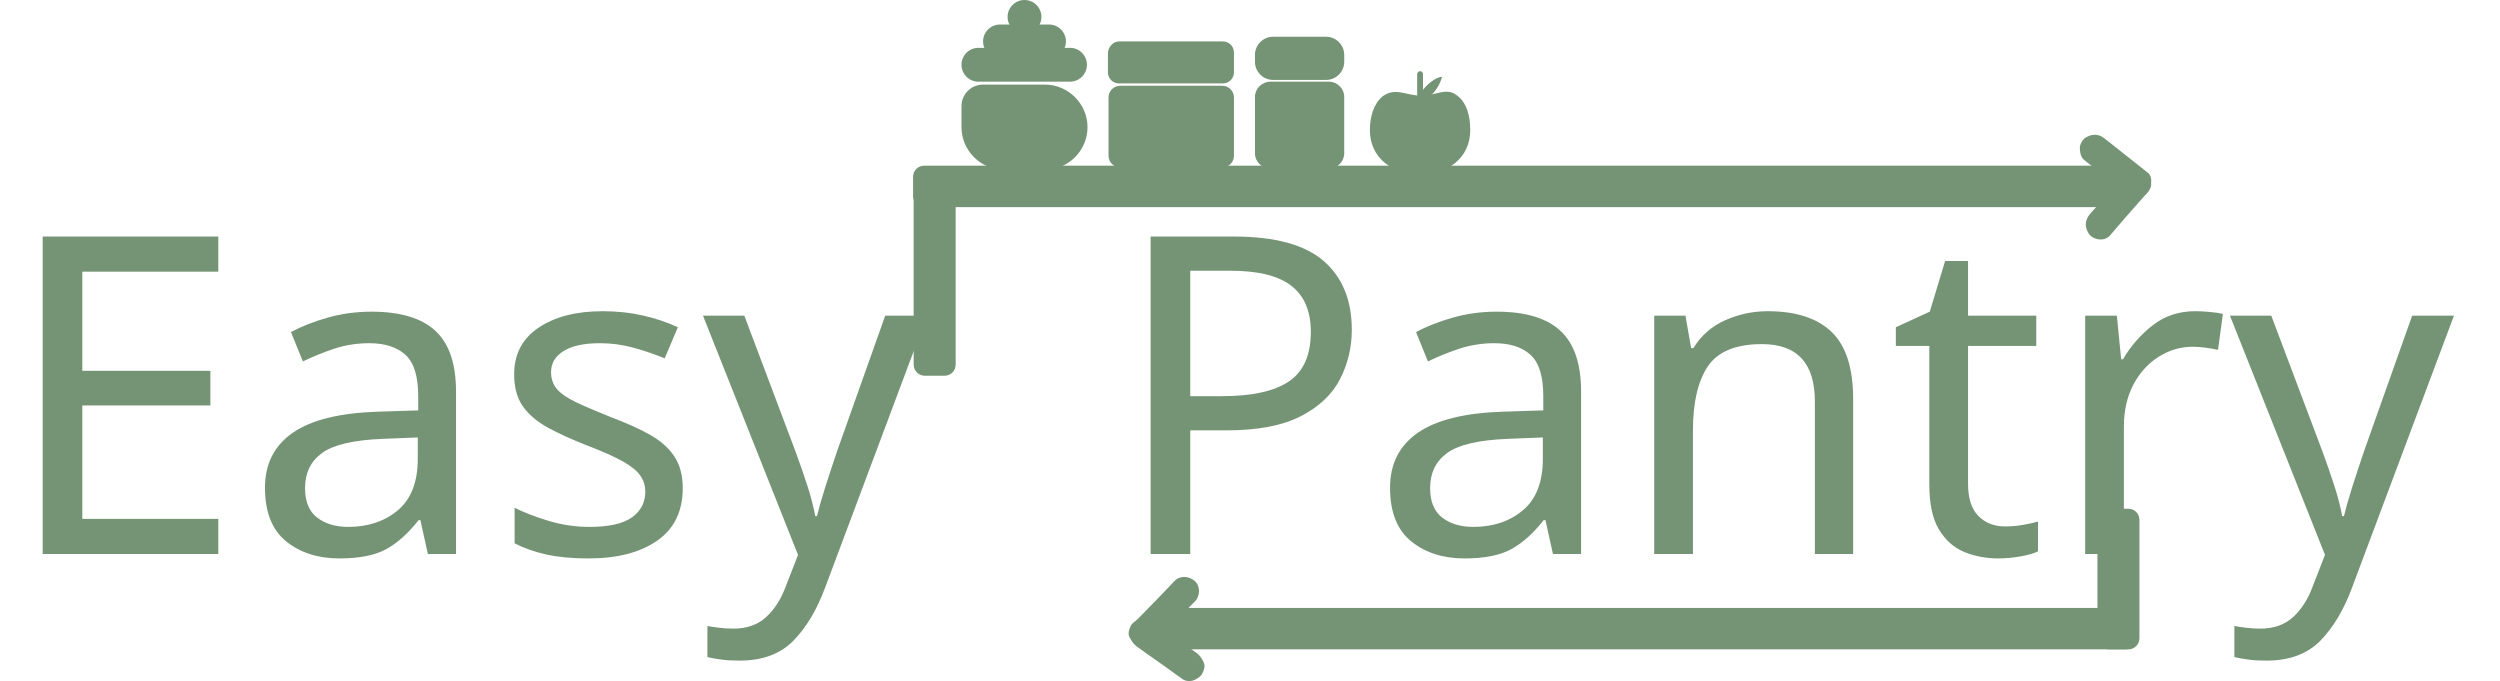
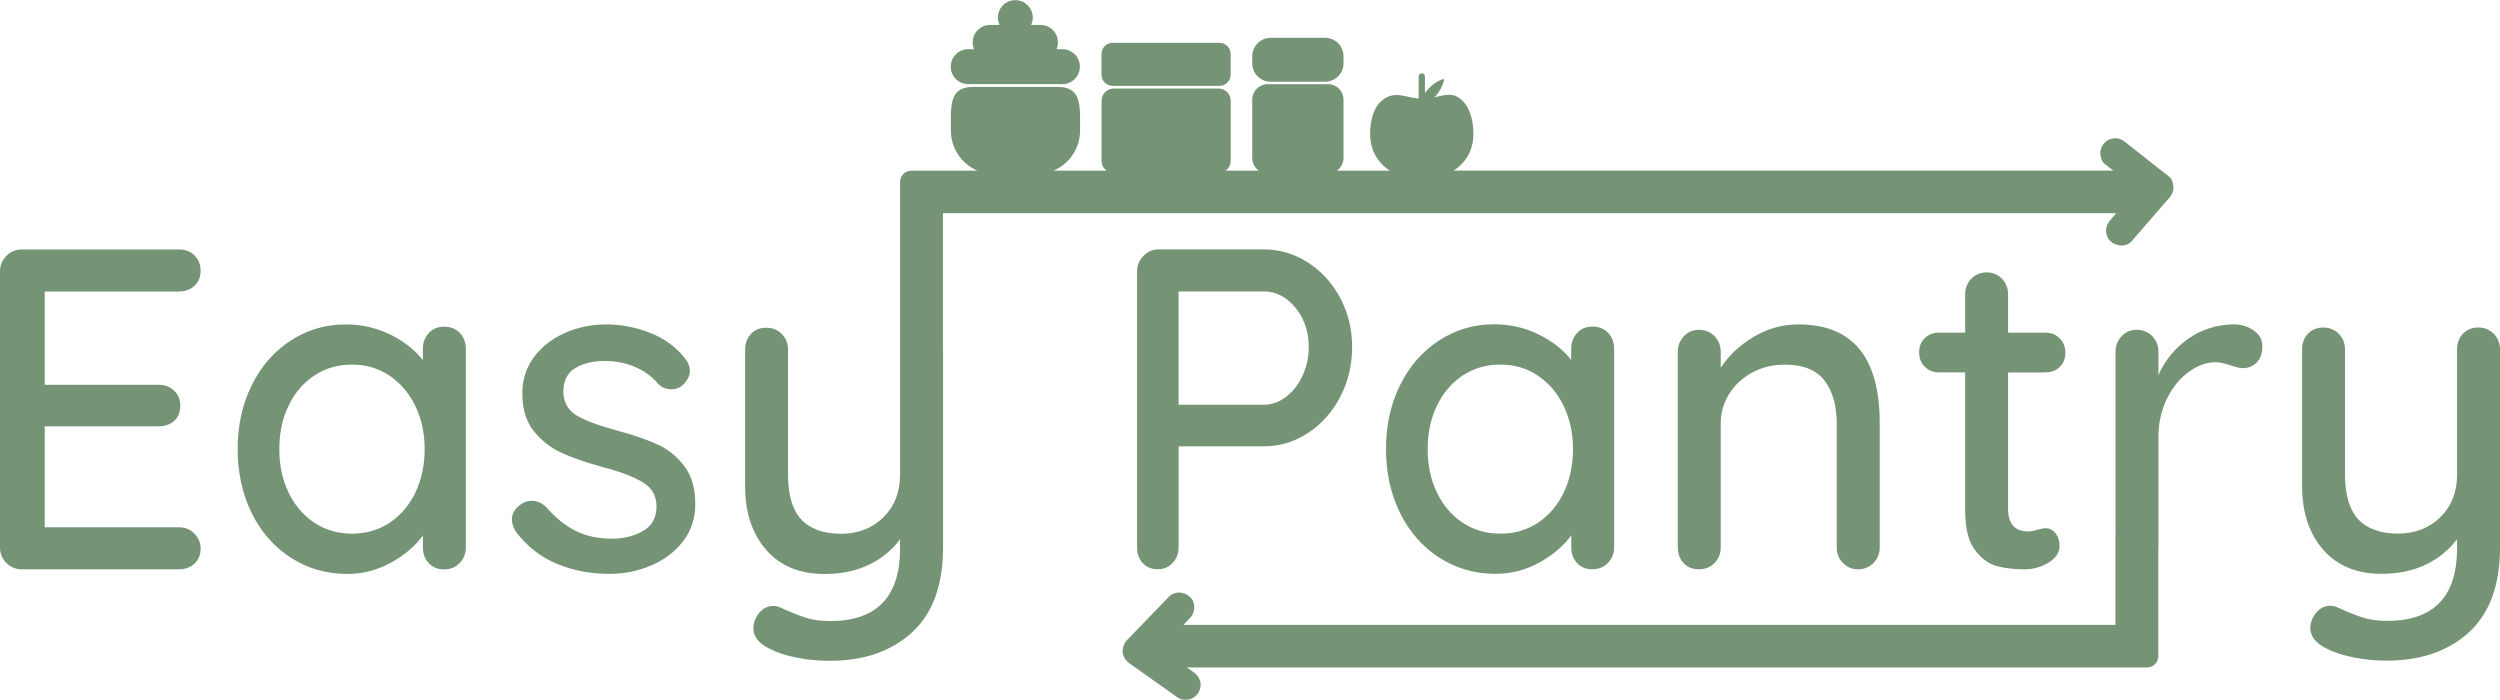
- <svg xmlns="http://www.w3.org/2000/svg" version="1.1" id="Layer_1" x="0px" y="0px" viewBox="0 0 428.5 116.7" style="enable-background:new 0 0 428.5 116.7;" xml:space="preserve">
-   <style type="text/css">
- 	.st0{fill:#749475;}
- 	.st1{font-family:'Quicksand-Medium';}
- 	.st2{font-size:76.21px;}
- </style>
-   <text transform="matrix(0.99 0 0 1 0 94.9502)" class="st0 st1 st2">Easy </text>
-   <text transform="matrix(0.99 0 0 1 189.9019 94.9502)" class="st0 st1 st2">P</text>
-   <text transform="matrix(0.99 0 0 1 234.7886 94.9502)" class="st0 st1 st2">antry</text>
-   <path class="st0" d="M364.9,30.3v3.3c0,1-0.8,1.9-1.9,1.9H158.4c-1,0-1.9-0.8-1.9-1.9v-3.3c0-1,0.8-1.9,1.9-1.9H363  C364.1,28.5,364.9,29.3,364.9,30.3z" />
-   <path class="st0" d="M192,14.7h17.5c1.1,0,2,0.9,2,2v10c0,1.1-0.9,2-2,2H192c-1.1,0-2-0.9-2-2v-10C190,15.6,190.9,14.7,192,14.7z" />
-   <path class="st0" d="M191.8,7.1h17.8c1,0,1.9,0.8,1.9,1.9v3.4c0,1-0.8,1.9-1.9,1.9h-17.8c-1,0-1.9-0.8-1.9-1.9V9  C190,8,190.8,7.1,191.8,7.1z" />
-   <path class="st0" d="M217.7,14h10.1c1.4,0,2.6,1.2,2.6,2.6v9.7c0,1.4-1.2,2.6-2.6,2.6h-10.1c-1.4,0-2.6-1.2-2.6-2.6v-9.7  C215.1,15.2,216.3,14,217.7,14z" />
-   <path class="st0" d="M218.2,6.3h9.1c1.7,0,3.1,1.4,3.1,3.1v1.2c0,1.7-1.4,3.1-3.1,3.1h-9.1c-1.7,0-3.1-1.4-3.1-3.1V9.4  C215.1,7.7,216.5,6.3,218.2,6.3z" />
-   <path class="st0" d="M252,22.3c0,4.8-3.9,7.6-8.6,7.6s-8.6-2.8-8.6-7.6c0-2.2,0.6-4.5,2.2-5.8c2.2-1.6,4-0.1,6.6-0.1  c2.4,0,4.2-1.4,5.9-0.2C251.4,17.4,252,19.9,252,22.3L252,22.3z" />
-   <path class="st0" d="M243.4,12.2L243.4,12.2c0.3,0,0.5,0.2,0.5,0.5v6.9c0,0.3-0.2,0.5-0.5,0.5l0,0c-0.3,0-0.5-0.2-0.5-0.5v-6.9  C242.9,12.5,243.1,12.2,243.4,12.2z" />
-   <path class="st0" d="M247.1,13.2c-0.1-0.1-0.5,0.1-0.8,0.2c-0.6,0.3-1.2,0.7-1.9,1.4c-1,1.1-1.6,2.3-1.2,2.6s1.4-0.3,2.5-1.5  c0.7-0.8,1.1-1.6,1.3-2.2C247,13.6,247.2,13.3,247.1,13.2L247.1,13.2z" />
-   <path class="st0" d="M194.7,110.7c2.3,1.7,4.7,3.3,7,5c0.3,0.2,0.7,0.5,1,0.7c0.5,0.4,1.4,0.4,1.9,0.2s1.2-0.6,1.5-1.2  c0.3-0.6,0.5-1.3,0.2-1.9s-0.6-1.1-1.1-1.5c-2.3-1.7-4.7-3.3-7-5c-0.3-0.2-0.7-0.5-1-0.7c-0.5-0.4-1.4-0.4-1.9-0.2s-1.2,0.6-1.5,1.2  c-0.3,0.6-0.5,1.3-0.2,1.9S194.2,110.3,194.7,110.7L194.7,110.7z" />
-   <path class="st0" d="M197.9,110.2c2-2.1,4-4.2,6-6.2l0.9-0.9c0.9-0.9,1-2.6,0-3.5s-2.6-1-3.5,0c-2,2.1-4,4.2-6,6.2l-0.9,0.9  c-0.9,0.9-1,2.6,0,3.5S196.9,111.2,197.9,110.2L197.9,110.2z" />
-   <path class="st0" d="M368,29.5c-2.1-1.7-4.2-3.3-6.3-5l-0.9-0.7c-0.5-0.4-1-0.7-1.8-0.7c-0.6,0-1.4,0.3-1.8,0.7s-0.8,1.1-0.7,1.8  c0,0.6,0.2,1.4,0.7,1.8c2.1,1.7,4.2,3.3,6.3,5l0.9,0.7c0.5,0.4,1,0.7,1.8,0.7c0.6,0,1.4-0.3,1.8-0.7s0.8-1.1,0.7-1.8  C368.8,30.6,368.6,29.9,368,29.5L368,29.5z" />
-   <path class="st0" d="M364.4,29.6c-1.8,2.1-3.6,4.1-5.4,6.2l-0.8,0.9c-0.4,0.5-0.7,1.1-0.7,1.8c0,0.6,0.3,1.3,0.7,1.8  c0.9,0.9,2.6,1.1,3.5,0c1.8-2.1,3.6-4.2,5.4-6.2l0.8-0.9c0.4-0.5,0.7-1.1,0.7-1.8c0-0.6-0.3-1.4-0.7-1.8  C367,28.7,365.3,28.5,364.4,29.6C364.4,29.6,364.4,29.6,364.4,29.6z" />
-   <path class="st0" d="M366.2,106.1v3.3c0,1-0.9,1.9-1.9,1.9H197.9c-1,0-1.9-0.9-1.9-1.9v-3.3c0-1,0.9-1.9,1.9-1.9h166.5  C365.4,104.2,366.2,105.1,366.2,106.1z" />
-   <path class="st0" d="M361.4,87.2h3.4c1,0,1.9,0.8,1.9,1.9v20.3c0,1-0.8,1.9-1.9,1.9h-3.4c-1,0-1.9-0.8-1.9-1.9V89.1  C359.5,88.1,360.4,87.2,361.4,87.2z" />
-   <path class="st0" d="M158.5,32h3.4c1,0,1.9,0.8,1.9,1.9v28.6c0,1-0.8,1.9-1.9,1.9h-3.4c-1,0-1.9-0.8-1.9-1.9V33.9  C156.6,32.8,157.4,32,158.5,32z" />
-   <path class="st0" d="M168.5,14.5h10.6c4,0,7.3,3.3,7.3,7.3l0,0c0,4-3.3,7.3-7.3,7.3h-7c-4,0-7.3-3.3-7.3-7.3v-3.6  C164.8,16.1,166.5,14.5,168.5,14.5L168.5,14.5z" />
-   <path class="st0" d="M167.7,8.2h15.7c1.6,0,2.9,1.3,2.9,2.9v0c0,1.6-1.3,2.9-2.9,2.9h-15.7c-1.6,0-2.9-1.3-2.9-2.9v0  C164.8,9.5,166.1,8.2,167.7,8.2z" />
-   <path class="st0" d="M171.4,4.2h8.4c1.6,0,2.9,1.3,2.9,2.9v0c0,1.6-1.3,2.9-2.9,2.9h-8.4c-1.6,0-2.9-1.3-2.9-2.9v0  C168.5,5.5,169.8,4.2,171.4,4.2z" />
-   <path class="st0" d="M175.6,0L175.6,0c1.6,0,2.9,1.3,2.9,2.9v0c0,1.6-1.3,2.9-2.9,2.9h0c-1.6,0-2.9-1.3-2.9-2.9v0  C172.7,1.3,174,0,175.6,0z" />
+ <svg xmlns="http://www.w3.org/2000/svg" id="Layer_1" viewBox="0 0 416.99 116.72">
+   <defs>
+     <style>.cls-1{fill:#749475;stroke-width:0px;}</style>
+   </defs>
+   <line class="cls-1" x1="189.75" y1="108.56" x2="197.76" y2="114.23" />
+   <path class="cls-1" d="m188.49,110.72c2.34,1.66,4.68,3.31,7.02,4.97.33.23.66.47.99.7.5.36,1.35.41,1.93.25s1.21-.61,1.49-1.15c.31-.58.46-1.28.25-1.93s-.59-1.1-1.15-1.49c-2.34-1.66-4.68-3.31-7.02-4.97-.33-.23-.66-.47-.99-.7-.5-.36-1.35-.41-1.93-.25s-1.21.61-1.49,1.15c-.31.58-.46,1.28-.25,1.93s.59,1.1,1.15,1.49h0Z" />
+   <line class="cls-1" x1="189.85" y1="108.44" x2="196.71" y2="101.33" />
+   <path class="cls-1" d="m191.62,110.21c2-2.08,4.01-4.15,6.01-6.23l.85-.88c.91-.94,1.01-2.61,0-3.54s-2.57-1.01-3.54,0c-2,2.08-4.01,4.15-6.01,6.23l-.85.88c-.91.94-1.01,2.61,0,3.54s2.57,1.01,3.54,0h0Z" />
+   <line class="cls-1" x1="360.02" y1="31.23" x2="352.83" y2="25.56" />
+   <path class="cls-1" d="m361.79,29.46c-2.1-1.66-4.2-3.31-6.31-4.97l-.89-.7c-.54-.43-1.05-.73-1.77-.73-.61,0-1.35.27-1.77.73s-.76,1.1-.73,1.77c.03.62.22,1.37.73,1.77,2.1,1.66,4.2,3.31,6.31,4.97l.89.7c.54.43,1.05.73,1.77.73.61,0,1.35-.27,1.77-.73s.76-1.1.73-1.77c-.03-.62-.22-1.37-.73-1.77h0Z" />
+   <line class="cls-1" x1="359.93" y1="31.34" x2="353.77" y2="38.45" />
+   <path class="cls-1" d="m358.17,29.58c-1.8,2.07-3.59,4.15-5.39,6.22l-.77.89c-.44.51-.73,1.08-.73,1.77,0,.61.27,1.35.73,1.77.94.86,2.62,1.06,3.54,0,1.8-2.07,3.59-4.15,5.39-6.22l.77-.89c.44-.51.73-1.08.73-1.77,0-.61-.27-1.35-.73-1.77-.94-.86-2.62-1.06-3.54,0h0Z" />
+   <rect class="cls-1" x="183.72" y="7.14" width="21.55" height="7.18" rx="1.87" ry="1.87" />
+   <rect class="cls-1" x="208.87" y="6.31" width="15.22" height="7.32" rx="3.06" ry="3.06" />
+   <path class="cls-1" d="m29.84,48.62c1.05,0,1.92-.32,2.6-.95.68-.63,1.02-1.46,1.02-2.48,0-1.07-.34-1.93-1.02-2.59-.68-.66-1.54-.99-2.6-.99H3.62c-1.01,0-1.86.36-2.56,1.07-.7.71-1.06,1.58-1.06,2.59v46.03c0,1.02.35,1.88,1.06,2.59.7.71,1.56,1.07,2.56,1.07h26.22c1.05,0,1.92-.32,2.6-.95.68-.63,1.02-1.46,1.02-2.48s-.34-1.8-1.02-2.51c-.68-.71-1.54-1.07-2.6-1.07H7.46v-16.84h18.99c1.06,0,1.92-.3,2.6-.91.68-.61,1.02-1.45,1.02-2.51s-.34-1.85-1.02-2.52c-.68-.66-1.54-.99-2.6-.99H7.46v-15.55h22.38Z" />
+   <path class="cls-1" d="m74.07,54.49c-1.05,0-1.91.36-2.56,1.07-.65.71-.98,1.6-.98,2.67v1.83c-1.36-1.73-3.18-3.15-5.46-4.27-2.29-1.12-4.76-1.68-7.42-1.68-3.32,0-6.36.89-9.12,2.67-2.76,1.78-4.94,4.26-6.52,7.43-1.58,3.18-2.37,6.74-2.37,10.71s.79,7.53,2.37,10.71c1.58,3.18,3.77,5.65,6.56,7.43s5.89,2.67,9.31,2.67c2.61,0,5.05-.62,7.31-1.87,2.26-1.24,4.04-2.75,5.35-4.53v1.98c0,1.07.33,1.94.98,2.63.65.69,1.51,1.03,2.56,1.03s1.92-.36,2.6-1.07c.68-.71,1.02-1.57,1.02-2.59v-33.08c0-1.12-.34-2.02-1.02-2.71-.68-.69-1.54-1.03-2.6-1.03Zm-4.78,27.66c-1.03,2.13-2.46,3.81-4.29,5.03-1.83,1.22-3.93,1.83-6.29,1.83s-4.46-.61-6.29-1.83c-1.83-1.22-3.27-2.9-4.29-5.03-1.03-2.13-1.54-4.55-1.54-7.24s.51-5.11,1.54-7.24c1.03-2.13,2.46-3.81,4.29-5.03,1.83-1.22,3.93-1.83,6.29-1.83s4.46.62,6.29,1.87c1.83,1.25,3.26,2.93,4.29,5.07,1.03,2.13,1.54,4.52,1.54,7.16s-.52,5.11-1.54,7.24Z" />
+   <path class="cls-1" d="m109.71,74.15c-1.76-.81-3.97-1.57-6.63-2.29-3.06-.81-5.34-1.65-6.82-2.51-1.48-.86-2.25-2.18-2.3-3.96,0-1.88.67-3.21,2-4,1.33-.79,2.95-1.18,4.86-1.18s3.55.33,5.09.99c1.53.66,2.83,1.6,3.88,2.82.55.61,1.28.91,2.19.91.75,0,1.38-.23,1.88-.69.8-.76,1.21-1.55,1.21-2.36,0-.76-.3-1.5-.9-2.21-1.51-1.88-3.45-3.28-5.84-4.19-2.39-.91-4.78-1.37-7.2-1.37s-4.84.48-6.97,1.45c-2.14.97-3.84,2.31-5.12,4.04-1.28,1.73-1.92,3.73-1.92,6.02,0,2.59.64,4.69,1.92,6.29,1.28,1.6,2.85,2.82,4.71,3.66,1.86.84,4.19,1.64,7.01,2.4,2.86.76,5.04,1.6,6.52,2.52,1.48.91,2.22,2.24,2.22,3.96,0,1.88-.73,3.24-2.19,4.08-1.46.84-3.14,1.28-5.05,1.33-2.41,0-4.48-.43-6.22-1.3-1.73-.86-3.35-2.16-4.86-3.89-.75-.76-1.58-1.14-2.49-1.14-.65,0-1.23.18-1.73.53-1.06.71-1.58,1.57-1.58,2.59,0,.66.23,1.35.68,2.06,1.86,2.44,4.13,4.22,6.82,5.33,2.69,1.12,5.61,1.68,8.78,1.68,2.46,0,4.78-.47,6.97-1.41,2.19-.94,3.96-2.29,5.31-4.04s2.03-3.82,2.03-6.21c0-2.59-.6-4.69-1.81-6.29-1.21-1.6-2.69-2.81-4.45-3.62Z" />
+   <path class="cls-1" d="m193.12,94.95c1,0,1.83-.36,2.49-1.07.65-.71.98-1.57.98-2.59v-16.84h14.17c2.66,0,5.12-.74,7.38-2.21,2.26-1.47,4.06-3.48,5.39-6.02,1.33-2.54,2-5.31,2-8.31s-.67-5.74-2-8.23c-1.33-2.49-3.13-4.46-5.39-5.91-2.26-1.45-4.72-2.17-7.38-2.17h-17.48c-1.01,0-1.86.36-2.56,1.07-.7.71-1.06,1.58-1.06,2.59v46.03c0,1.07.31,1.94.94,2.63.63.69,1.47,1.03,2.52,1.03Zm3.47-46.34h14.17c2.06,0,3.83.9,5.31,2.71,1.48,1.8,2.22,4,2.22,6.59,0,1.68-.34,3.25-1.02,4.73-.68,1.47-1.59,2.66-2.75,3.54-1.16.89-2.41,1.33-3.77,1.33h-14.17v-18.9Z" />
+   <path class="cls-1" d="m263.05,93.92c.65.69,1.51,1.03,2.56,1.03s1.92-.36,2.6-1.07c.68-.71,1.02-1.57,1.02-2.59v-33.08c0-1.12-.34-2.02-1.02-2.71-.68-.69-1.54-1.03-2.6-1.03s-1.91.36-2.56,1.07c-.65.71-.98,1.6-.98,2.67v1.83c-1.36-1.73-3.18-3.15-5.46-4.27-2.29-1.12-4.76-1.68-7.42-1.68-3.32,0-6.36.89-9.12,2.67-2.76,1.78-4.94,4.26-6.52,7.43-1.58,3.18-2.37,6.74-2.37,10.71s.79,7.53,2.37,10.71c1.58,3.18,3.77,5.65,6.56,7.43,2.79,1.78,5.89,2.67,9.31,2.67,2.61,0,5.05-.62,7.31-1.87s4.04-2.75,5.35-4.53v1.98c0,1.07.33,1.94.98,2.63Zm-2.22-11.77c-1.03,2.13-2.46,3.81-4.29,5.03-1.83,1.22-3.93,1.83-6.29,1.83s-4.46-.61-6.29-1.83c-1.83-1.22-3.27-2.9-4.29-5.03-1.03-2.13-1.54-4.55-1.54-7.24s.51-5.11,1.54-7.24c1.03-2.13,2.46-3.81,4.29-5.03,1.83-1.22,3.93-1.83,6.29-1.83s4.46.62,6.29,1.87c1.83,1.25,3.27,2.93,4.29,5.07s1.54,4.52,1.54,7.16-.52,5.11-1.54,7.24Z" />
+   <path class="cls-1" d="m307.39,93.89c.68.71,1.52,1.07,2.52,1.07s1.92-.36,2.6-1.07c.68-.71,1.02-1.57,1.02-2.59v-20.73c0-10.97-4.52-16.46-13.56-16.46-2.66,0-5.16.7-7.5,2.1-2.34,1.4-4.16,3.11-5.46,5.14v-2.67c0-1.02-.34-1.88-1.02-2.59-.68-.71-1.54-1.07-2.6-1.07s-1.85.36-2.52,1.07c-.68.71-1.02,1.58-1.02,2.59v32.62c0,1.07.33,1.94.98,2.63.65.69,1.51,1.03,2.56,1.03s1.92-.36,2.6-1.07c.68-.71,1.02-1.57,1.02-2.59v-20.65c0-1.78.46-3.42,1.39-4.92.93-1.5,2.21-2.69,3.84-3.58,1.63-.89,3.45-1.33,5.46-1.33,3.06,0,5.27.89,6.63,2.67,1.36,1.78,2.03,4.17,2.03,7.16v20.65c0,1.02.34,1.88,1.02,2.59Z" />
+   <path class="cls-1" d="m341.19,62.11c.95,0,1.75-.3,2.37-.91.63-.61.94-1.4.94-2.36s-.31-1.76-.94-2.4c-.63-.63-1.42-.95-2.37-.95h-6.25v-6.4c0-1.02-.34-1.88-1.02-2.59-.68-.71-1.52-1.07-2.52-1.07-1.05,0-1.92.36-2.6,1.07-.68.71-1.02,1.58-1.02,2.59v6.4h-4.37c-.96,0-1.75.31-2.37.91-.63.61-.94,1.4-.94,2.36s.31,1.77.94,2.4c.63.64,1.42.95,2.37.95h4.37v23.02c0,2.95.54,5.14,1.62,6.59,1.08,1.45,2.31,2.35,3.69,2.71,1.38.36,2.9.53,4.56.53,1.51,0,2.86-.38,4.07-1.14,1.21-.76,1.81-1.68,1.81-2.74,0-.86-.23-1.57-.68-2.13-.45-.56-1.01-.84-1.66-.84-.35,0-.83.09-1.43.27-.6.18-1.08.27-1.43.27-2.26,0-3.39-1.27-3.39-3.81v-22.71h6.25Z" />
+   <path class="cls-1" d="m375.92,55.13c-.96-.69-2.08-1.03-3.39-1.03-2.81.05-5.33.85-7.54,2.4-2.21,1.55-3.87,3.57-4.97,6.06v-3.89c0-1.02-.34-1.88-1.02-2.59-.68-.71-1.54-1.07-2.6-1.07s-1.85.36-2.52,1.07c-.68.71-1.02,1.58-1.02,2.59v30.3s-.01.08-.01.13v15.13h-161.2c-1.05,0-1.9.85-1.9,1.9v3.3c0,1.05.85,1.9,1.9,1.9h166.46c1.04,0,1.89-.85,1.89-1.89h0v-17.9c0-.08.02-.16.02-.25v-18.37c0-2.34.46-4.46,1.39-6.36.93-1.91,2.13-3.4,3.62-4.5,1.48-1.09,3-1.64,4.56-1.64.6,0,1.43.18,2.49.53.9.3,1.58.46,2.03.46.9,0,1.67-.32,2.3-.95.63-.63.94-1.56.94-2.78,0-1.02-.48-1.87-1.43-2.55Z" />
+   <path class="cls-1" d="m415.97,55.7c-.68-.71-1.54-1.07-2.6-1.07s-1.91.34-2.56,1.03c-.65.69-.98,1.56-.98,2.63v20.88c0,2.9-.93,5.26-2.79,7.09-1.86,1.83-4.22,2.74-7.08,2.74s-5.17-.8-6.63-2.4c-1.46-1.6-2.19-4.08-2.19-7.43v-20.88c0-1.02-.34-1.88-1.02-2.59-.68-.71-1.54-1.07-2.6-1.07s-1.91.34-2.56,1.03c-.65.69-.98,1.56-.98,2.63v22.79c0,4.37,1.17,7.9,3.5,10.59,2.34,2.69,5.59,4.04,9.76,4.04,2.76,0,5.21-.51,7.35-1.52,2.13-1.02,3.88-2.44,5.24-4.27v1.52c0,8.08-3.89,12.12-11.68,12.12-1.61,0-3.01-.2-4.22-.61-1.21-.41-2.59-.96-4.14-1.68-.35-.15-.73-.23-1.13-.23-.7,0-1.33.23-1.88.69s-.98,1.12-1.28,1.98c-.1.4-.15.73-.15.99,0,1.47.93,2.64,2.79,3.51,1.16.61,2.64,1.09,4.45,1.45,1.81.36,3.64.53,5.5.53,5.68,0,10.25-1.57,13.71-4.72s5.2-7.9,5.2-14.25v-32.92c0-1.02-.34-1.88-1.02-2.59Z" />
+   <path class="cls-1" d="m157.24,35.56h199.29c1.04,0,1.88-.84,1.88-1.88v-3.34c0-1.04-.84-1.88-1.88-1.88h-114.08c2.01-1.28,3.31-3.38,3.31-6.13,0-2.38-.67-4.89-2.52-6.09-1.22-.79-2.5-.34-3.99,0,.06-.06.12-.12.18-.19.68-.75,1.09-1.57,1.27-2.16.09-.29.23-.55.11-.66-.12-.11-.47.08-.78.23-.55.26-1.21.73-1.87,1.45-.18.2-.34.4-.49.6v-2.76c0-.29-.23-.52-.52-.52s-.52.23-.52.52v3.7c-2.21-.21-3.92-1.32-5.9.14-1.65,1.21-2.2,3.54-2.2,5.75,0,2.75,1.3,4.85,3.31,6.13h-8.85c.66-.47,1.1-1.24,1.1-2.11v-9.74c0-1.42-1.15-2.58-2.58-2.58h-10.06c-1.42,0-2.58,1.15-2.58,2.58v9.74c0,.87.44,1.64,1.1,2.11h-5.54c.51-.37.85-.97.85-1.64v-10.03c0-1.12-.91-2.03-2.03-2.03h-17.48c-1.12,0-2.03.91-2.03,2.03v10.03c0,.68.34,1.28.85,1.64h-8.89c2.61-1.1,4.45-3.68,4.45-6.7,0-4.01.35-7.27-3.66-7.27h-14.23c-4.01,0-3.66,3.25-3.66,7.27,0,3.01,1.83,5.6,4.45,6.7h-11.04c-1.04,0-1.88.84-1.88,1.88v3.34s0,.07.01.11c0,.04-.01.07-.01.11v28.63s0,.04,0,.07v16.59c0,2.9-.93,5.26-2.79,7.09-1.86,1.83-4.22,2.74-7.08,2.74s-5.17-.8-6.63-2.4c-1.46-1.6-2.19-4.08-2.19-7.43v-20.88c0-1.02-.34-1.88-1.02-2.59-.68-.71-1.54-1.07-2.6-1.07s-1.91.34-2.56,1.03c-.65.69-.98,1.56-.98,2.63v22.79c0,4.37,1.17,7.9,3.5,10.59,2.34,2.69,5.59,4.04,9.76,4.04,2.76,0,5.21-.51,7.35-1.52,2.13-1.02,3.88-2.44,5.24-4.27v1.52c0,8.08-3.89,12.12-11.68,12.12-1.61,0-3.01-.2-4.22-.61s-2.59-.96-4.14-1.68c-.35-.15-.73-.23-1.13-.23-.7,0-1.33.23-1.88.69-.55.46-.98,1.12-1.28,1.98-.1.4-.15.73-.15.99,0,1.47.93,2.64,2.79,3.51,1.16.61,2.64,1.09,4.45,1.45s3.64.53,5.5.53c5.68,0,10.25-1.57,13.71-4.72,3.47-3.15,5.2-7.9,5.2-14.25v-32.92c0-.06-.01-.12-.02-.18v-22.56Z" />
+   <path class="cls-1" d="m161.48,14.03h15.73c1.61,0,2.91-1.3,2.91-2.91s-1.3-2.91-2.91-2.91h-.98c.15-.35.23-.74.23-1.14,0-1.61-1.3-2.91-2.91-2.91h-1.57c.18-.38.28-.79.28-1.23,0-1.61-1.3-2.91-2.91-2.91s-2.91,1.3-2.91,2.91c0,.44.11.86.28,1.23h-1.57c-1.61,0-2.91,1.3-2.91,2.91,0,.41.08.79.23,1.14h-.98c-1.61,0-2.91,1.3-2.91,2.91s1.3,2.91,2.91,2.91Z" />
</svg>
